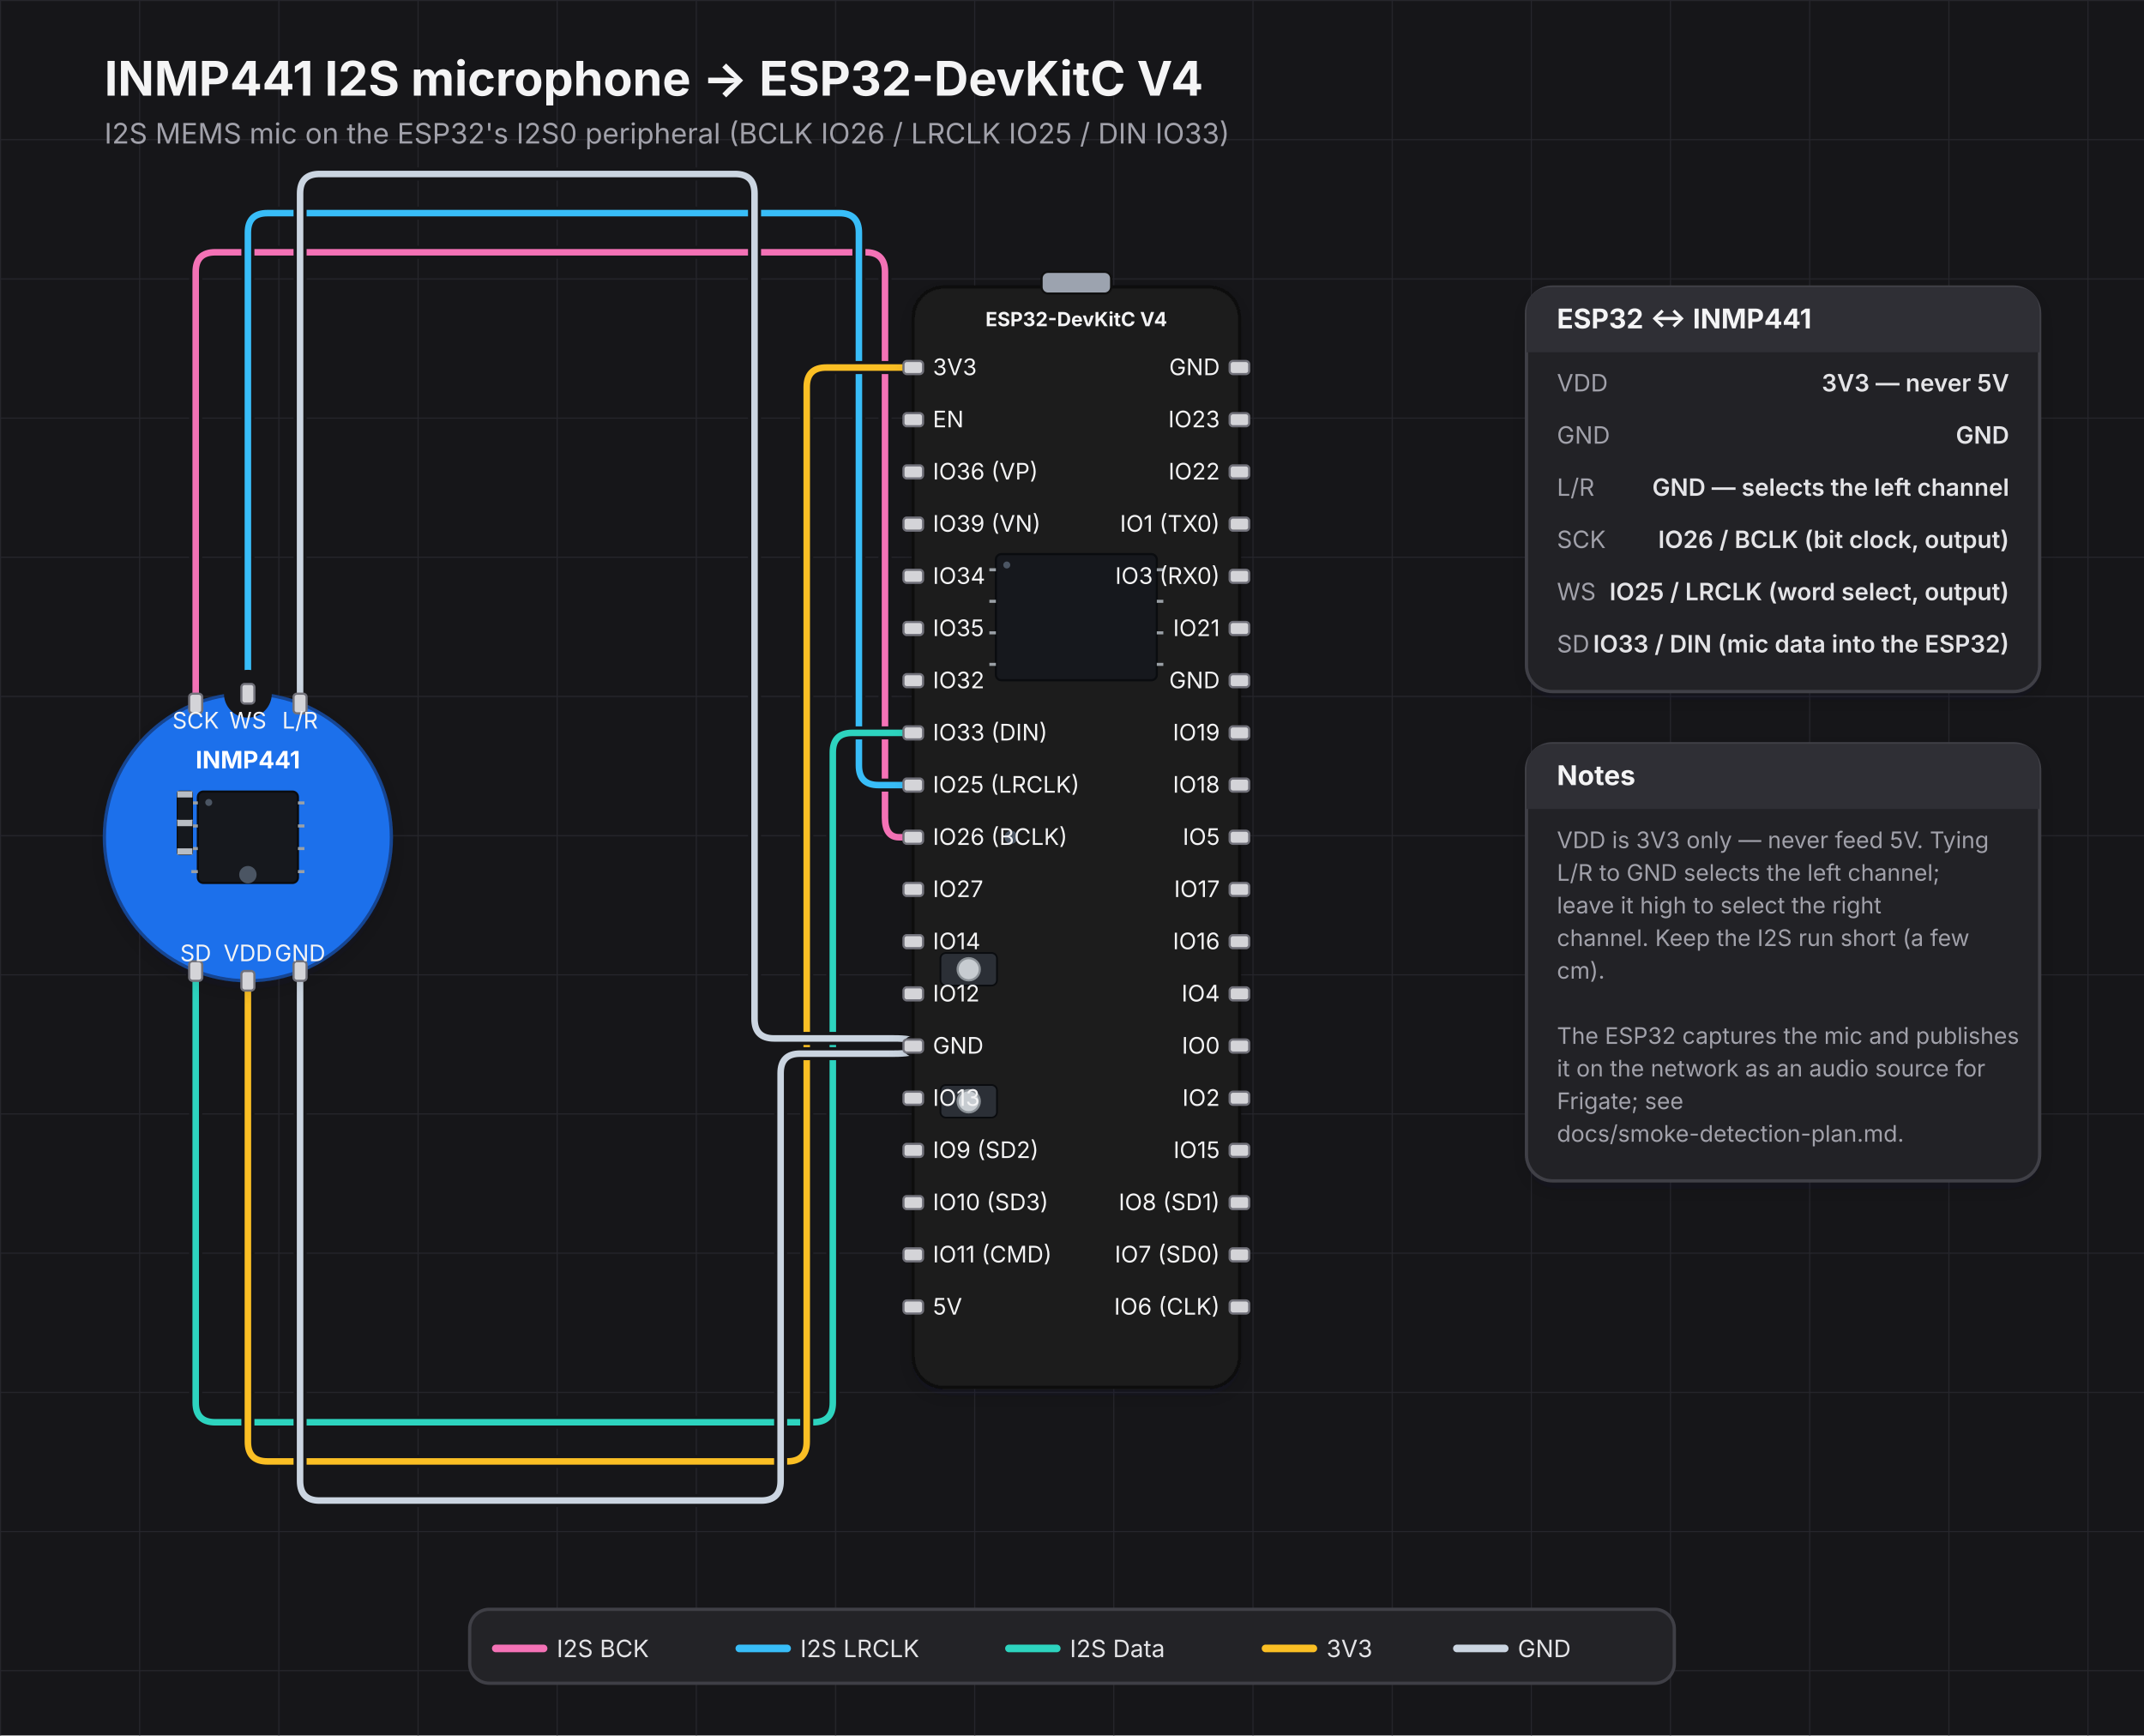
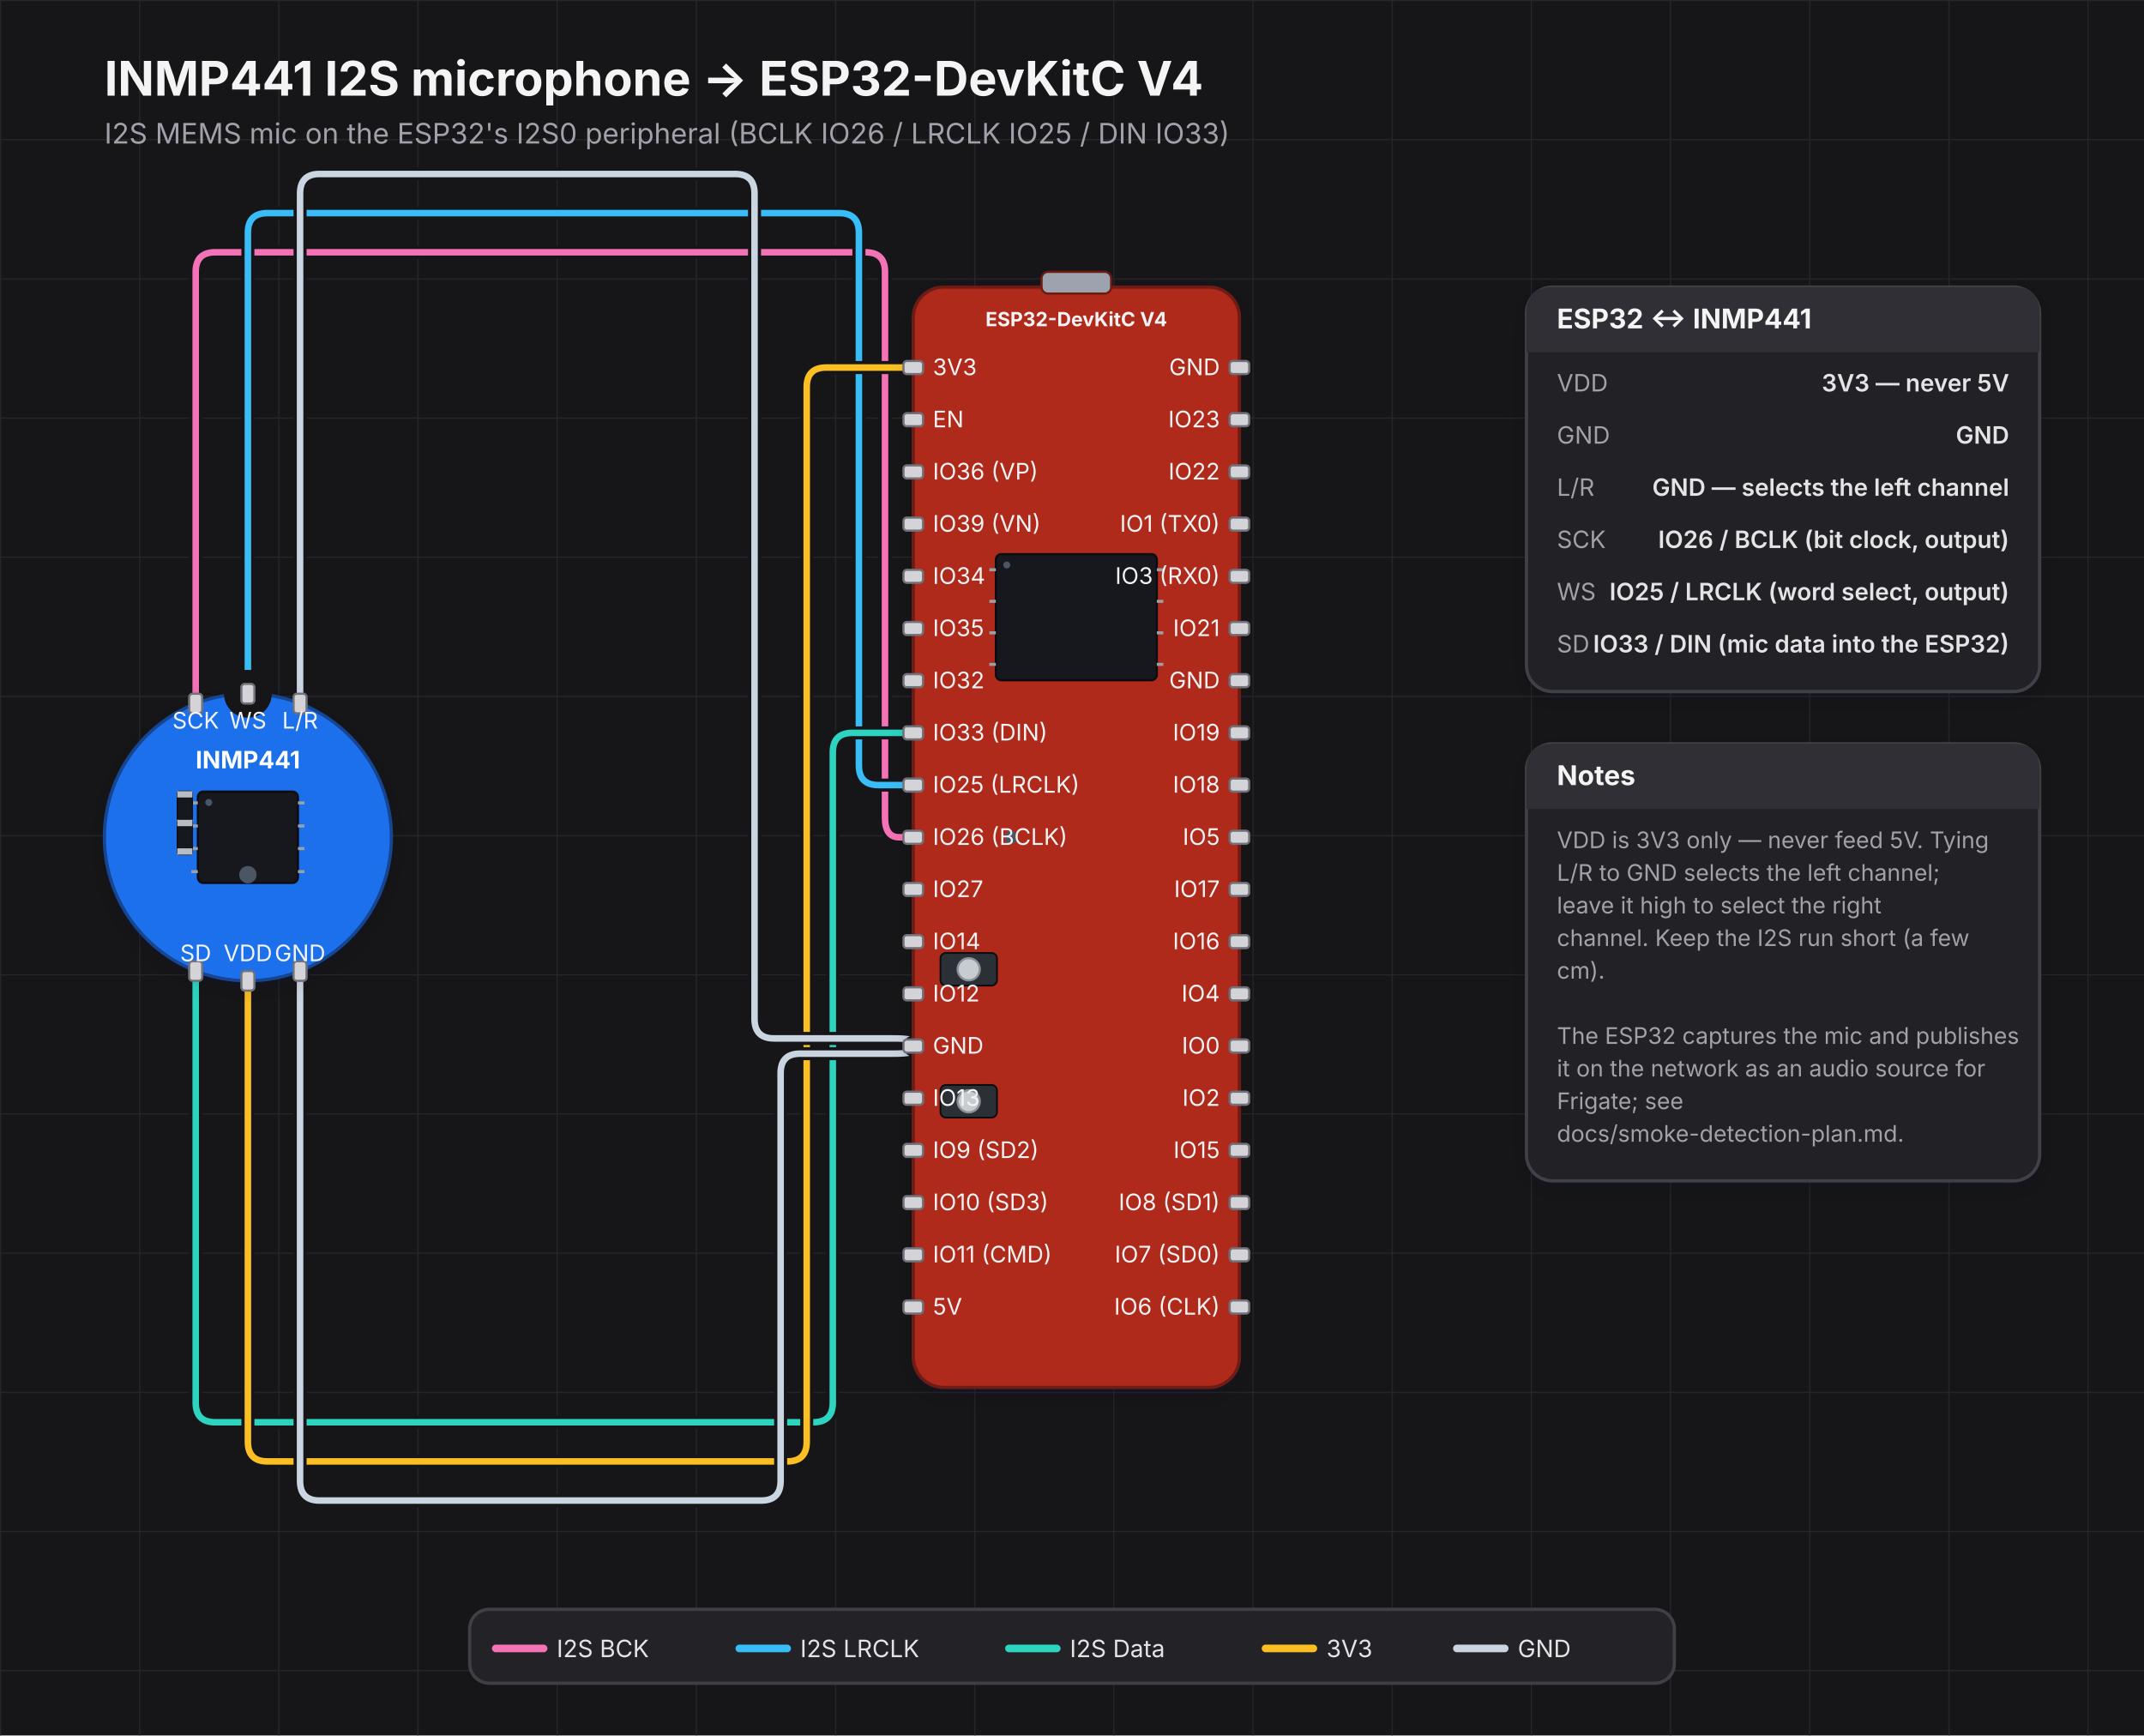
<svg xmlns="http://www.w3.org/2000/svg" width="986" height="798" viewBox="0 0 986 798" font-family="'Inter', 'Helvetica Neue', Arial, sans-serif">
  <defs>
    <filter id="soft" x="-20%" y="-20%" width="140%" height="140%">
      <feDropShadow dx="0" dy="3" stdDeviation="5" flood-color="#0f172a" flood-opacity="0.16" />
    </filter>
    <pattern id="wg-grid" width="64" height="64" patternUnits="userSpaceOnUse">
      <path d="M 64 0 L 0 0 0 64" fill="none" stroke="#26262c" stroke-width="1" />
    </pattern>
  </defs>
  <rect width="986" height="798" fill="#161619" />
  <rect width="986" height="798" fill="url(#wg-grid)" />
  <text x="48" y="44" font-size="22" font-weight="700" fill="#f4f4f5">INMP441 I2S microphone → ESP32-DevKitC V4</text>
  <text x="48" y="66" font-size="13" fill="#a1a1aa">I2S MEMS mic on the ESP32's I2S0 peripheral (BCLK IO26 / LRCLK IO25 / DIN IO33)</text>
  <path d="M 420.0 385.0 L 413.5 385.0 Q 407.0 385.0 407.0 376.0 L 407.0 125.0 Q 407.0 116.0 398.0 116.0 L 99.0 116.0 Q 90.0 116.0 90.0 125.0 L 90.0 323.5" fill="none" stroke="#161619" stroke-width="6.0" stroke-linecap="round" stroke-linejoin="round" />
  <path d="M 420.0 385.0 L 413.5 385.0 Q 407.0 385.0 407.0 376.0 L 407.0 125.0 Q 407.0 116.0 398.0 116.0 L 99.0 116.0 Q 90.0 116.0 90.0 125.0 L 90.0 323.5" fill="none" stroke="#f472b6" stroke-width="3.0" stroke-linecap="round" stroke-linejoin="round" />
  <circle cx="420.0" cy="385.0" r="4.0" fill="#f472b6" stroke="#161619" stroke-width="1.5" />
  <circle cx="90.0" cy="323.5" r="4.0" fill="#f472b6" stroke="#161619" stroke-width="1.5" />
  <path d="M 420.0 361.0 L 404.0 361.0 Q 395.0 361.0 395.0 352.0 L 395.0 107.0 Q 395.0 98.0 386.0 98.0 L 123.0 98.0 Q 114.0 98.0 114.0 107.0 L 114.0 319.0" fill="none" stroke="#161619" stroke-width="6.0" stroke-linecap="round" stroke-linejoin="round" />
  <path d="M 420.0 361.0 L 404.0 361.0 Q 395.0 361.0 395.0 352.0 L 395.0 107.0 Q 395.0 98.0 386.0 98.0 L 123.0 98.0 Q 114.0 98.0 114.0 107.0 L 114.0 319.0" fill="none" stroke="#38bdf8" stroke-width="3.0" stroke-linecap="round" stroke-linejoin="round" />
  <circle cx="420.0" cy="361.0" r="4.0" fill="#38bdf8" stroke="#161619" stroke-width="1.5" />
  <circle cx="114.0" cy="319.0" r="4.0" fill="#38bdf8" stroke="#161619" stroke-width="1.5" />
  <path d="M 420.0 337.0 L 392.0 337.0 Q 383.0 337.0 383.0 346.0 L 383.0 645.0 Q 383.0 654.0 374.0 654.0 L 99.0 654.0 Q 90.0 654.0 90.0 645.0 L 90.0 446.5" fill="none" stroke="#161619" stroke-width="6.0" stroke-linecap="round" stroke-linejoin="round" />
  <path d="M 420.0 337.0 L 392.0 337.0 Q 383.0 337.0 383.0 346.0 L 383.0 645.0 Q 383.0 654.0 374.0 654.0 L 99.0 654.0 Q 90.0 654.0 90.0 645.0 L 90.0 446.5" fill="none" stroke="#2dd4bf" stroke-width="3.0" stroke-linecap="round" stroke-linejoin="round" />
  <circle cx="420.0" cy="337.0" r="4.0" fill="#2dd4bf" stroke="#161619" stroke-width="1.5" />
  <circle cx="90.0" cy="446.5" r="4.0" fill="#2dd4bf" stroke="#161619" stroke-width="1.5" />
  <path d="M 420.0 169.0 L 380.0 169.0 Q 371.0 169.0 371.0 178.0 L 371.0 663.0 Q 371.0 672.0 362.0 672.0 L 123.0 672.0 Q 114.0 672.0 114.0 663.0 L 114.0 451.0" fill="none" stroke="#161619" stroke-width="6.0" stroke-linecap="round" stroke-linejoin="round" />
  <path d="M 420.0 169.0 L 380.0 169.0 Q 371.0 169.0 371.0 178.0 L 371.0 663.0 Q 371.0 672.0 362.0 672.0 L 123.0 672.0 Q 114.0 672.0 114.0 663.0 L 114.0 451.0" fill="none" stroke="#fbbf24" stroke-width="3.0" stroke-linecap="round" stroke-linejoin="round" />
  <circle cx="420.0" cy="169.0" r="4.0" fill="#fbbf24" stroke="#161619" stroke-width="1.5" />
  <circle cx="114.0" cy="451.0" r="4.0" fill="#fbbf24" stroke="#161619" stroke-width="1.5" />
  <path d="M 420.0 481.0 L 420.0 482.8 Q 420.0 484.5 411.0 484.5 L 368.0 484.5 Q 359.0 484.5 359.0 493.5 L 359.0 681.0 Q 359.0 690.0 350.0 690.0 L 147.0 690.0 Q 138.0 690.0 138.0 681.0 L 138.0 446.5" fill="none" stroke="#161619" stroke-width="6.0" stroke-linecap="round" stroke-linejoin="round" />
  <path d="M 420.0 481.0 L 420.0 482.8 Q 420.0 484.5 411.0 484.5 L 368.0 484.5 Q 359.0 484.5 359.0 493.5 L 359.0 681.0 Q 359.0 690.0 350.0 690.0 L 147.0 690.0 Q 138.0 690.0 138.0 681.0 L 138.0 446.5" fill="none" stroke="#cbd5e1" stroke-width="3.0" stroke-linecap="round" stroke-linejoin="round" />
  <circle cx="420.0" cy="481.0" r="4.0" fill="#cbd5e1" stroke="#161619" stroke-width="1.5" />
  <circle cx="138.0" cy="446.5" r="4.0" fill="#cbd5e1" stroke="#161619" stroke-width="1.5" />
  <path d="M 420.0 481.0 L 420.0 479.2 Q 420.0 477.5 411.0 477.5 L 356.0 477.5 Q 347.0 477.5 347.0 468.5 L 347.0 89.0 Q 347.0 80.0 338.0 80.0 L 147.0 80.0 Q 138.0 80.0 138.0 89.0 L 138.0 323.5" fill="none" stroke="#161619" stroke-width="6.0" stroke-linecap="round" stroke-linejoin="round" />
  <path d="M 420.0 481.0 L 420.0 479.2 Q 420.0 477.5 411.0 477.5 L 356.0 477.5 Q 347.0 477.5 347.0 468.5 L 347.0 89.0 Q 347.0 80.0 338.0 80.0 L 147.0 80.0 Q 138.0 80.0 138.0 89.0 L 138.0 323.5" fill="none" stroke="#cbd5e1" stroke-width="3.0" stroke-linecap="round" stroke-linejoin="round" />
  <circle cx="420.0" cy="481.0" r="4.0" fill="#cbd5e1" stroke="#161619" stroke-width="1.5" />
  <circle cx="138.0" cy="323.5" r="4.0" fill="#cbd5e1" stroke="#161619" stroke-width="1.5" />
  <g>
    <circle cx="114.0" cy="385.0" r="66.0" fill="#1f6feb" stroke="#134491" stroke-width="1.5" filter="url(#soft)" />
    <circle cx="114.0" cy="319.0" r="11.0" fill="#161619" />
    <rect x="91.0" y="364.0" width="46.0" height="42.0" rx="2.5" fill="#16181d" stroke="#0a0c0f" stroke-width="1" />
    <line x1="88.0" y1="369.2" x2="91.0" y2="369.2" stroke="#9aa0a6" stroke-width="1.4" />
    <line x1="137.0" y1="369.2" x2="140.0" y2="369.2" stroke="#9aa0a6" stroke-width="1.4" />
    <line x1="88.0" y1="379.8" x2="91.0" y2="379.8" stroke="#9aa0a6" stroke-width="1.4" />
    <line x1="137.0" y1="379.8" x2="140.0" y2="379.8" stroke="#9aa0a6" stroke-width="1.4" />
    <line x1="88.0" y1="390.2" x2="91.0" y2="390.2" stroke="#9aa0a6" stroke-width="1.4" />
    <line x1="137.0" y1="390.2" x2="140.0" y2="390.2" stroke="#9aa0a6" stroke-width="1.4" />
    <line x1="88.0" y1="400.8" x2="91.0" y2="400.8" stroke="#9aa0a6" stroke-width="1.4" />
    <line x1="137.0" y1="400.8" x2="140.0" y2="400.8" stroke="#9aa0a6" stroke-width="1.4" />
    <circle cx="96.0" cy="369.0" r="1.6" fill="#4b5563" />
    <circle cx="114.0" cy="402.2" r="4.0" fill="#4b5563" />
    <g transform="rotate(90 85.0 371.8)">
      <rect x="77.0" y="368.3" width="16.0" height="7.0" rx="1" fill="#15181d" stroke="#0a0c0f" stroke-width="0.5" />
      <rect x="77.0" y="368.3" width="2.9" height="7.0" fill="#b8bdc4" />
      <rect x="90.1" y="368.3" width="2.9" height="7.0" fill="#b8bdc4" />
    </g>
    <g transform="rotate(90 85.0 385.0)">
      <rect x="77.0" y="381.5" width="16.0" height="7.0" rx="1" fill="#15181d" stroke="#0a0c0f" stroke-width="0.5" />
      <rect x="77.0" y="381.5" width="2.9" height="7.0" fill="#b8bdc4" />
      <rect x="90.1" y="381.5" width="2.9" height="7.0" fill="#b8bdc4" />
    </g>
    <text x="114.0" y="353.3" text-anchor="middle" font-size="11" font-weight="700" fill="#ffffff">INMP441</text>
    <rect x="87.0" y="319.0" width="6.0" height="9.0" rx="1.5" fill="#d4d4d8" stroke="#71717a" stroke-width="1" />
    <text x="90.0" y="335.0" text-anchor="middle" font-size="10.5" fill="#f4f4f5">SCK</text>
    <rect x="111.0" y="314.5" width="6.0" height="9.0" rx="1.5" fill="#d4d4d8" stroke="#71717a" stroke-width="1" />
    <text x="114.0" y="335.0" text-anchor="middle" font-size="10.5" fill="#f4f4f5">WS</text>
    <rect x="135.0" y="319.0" width="6.0" height="9.0" rx="1.5" fill="#d4d4d8" stroke="#71717a" stroke-width="1" />
    <text x="138.0" y="335.0" text-anchor="middle" font-size="10.5" fill="#f4f4f5">L/R</text>
    <rect x="87.0" y="442.0" width="6.0" height="9.0" rx="1.5" fill="#d4d4d8" stroke="#71717a" stroke-width="1" />
    <text x="90.0" y="442.0" text-anchor="middle" font-size="10.5" fill="#f4f4f5">SD</text>
    <rect x="111.0" y="446.5" width="6.0" height="9.0" rx="1.5" fill="#d4d4d8" stroke="#71717a" stroke-width="1" />
    <text x="114.0" y="442.0" text-anchor="middle" font-size="10.5" fill="#f4f4f5">VDD</text>
    <rect x="135.0" y="442.0" width="6.0" height="9.0" rx="1.5" fill="#d4d4d8" stroke="#71717a" stroke-width="1" />
    <text x="138.0" y="442.0" text-anchor="middle" font-size="10.5" fill="#f4f4f5">GND</text>
  </g>
  <g>
-     <rect x="420.0" y="132.0" width="150.0" height="506.0" rx="14.0" fill="#1a1a1a" stroke="#101010" stroke-width="1.5" filter="url(#soft)" />
-     <rect x="479.0" y="125.0" width="32" height="10" rx="3" fill="#9ca3af" stroke="#101010" />
+     <rect x="420.0" y="132.0" width="150.0" height="506.0" rx="14.0" fill="#b02a1f" stroke="#6d1a13" stroke-width="1.5" filter="url(#soft)" />
+     <rect x="479.0" y="125.0" width="32" height="10" rx="3" fill="#9ca3af" stroke="#6d1a13" />
    <rect x="458.0" y="254.8" width="74.0" height="58.0" rx="2.5" fill="#16181d" stroke="#0a0c0f" stroke-width="1" />
    <line x1="455.0" y1="262.0" x2="458.0" y2="262.0" stroke="#9aa0a6" stroke-width="1.4" />
    <line x1="532.0" y1="262.0" x2="535.0" y2="262.0" stroke="#9aa0a6" stroke-width="1.4" />
    <line x1="455.0" y1="276.5" x2="458.0" y2="276.5" stroke="#9aa0a6" stroke-width="1.4" />
    <line x1="532.0" y1="276.5" x2="535.0" y2="276.5" stroke="#9aa0a6" stroke-width="1.4" />
    <line x1="455.0" y1="291.0" x2="458.0" y2="291.0" stroke="#9aa0a6" stroke-width="1.4" />
    <line x1="532.0" y1="291.0" x2="535.0" y2="291.0" stroke="#9aa0a6" stroke-width="1.4" />
    <line x1="455.0" y1="305.5" x2="458.0" y2="305.5" stroke="#9aa0a6" stroke-width="1.4" />
    <line x1="532.0" y1="305.5" x2="535.0" y2="305.5" stroke="#9aa0a6" stroke-width="1.4" />
    <circle cx="463.0" cy="259.8" r="1.6" fill="#4b5563" />
    <rect x="432.5" y="438.2" width="26.0" height="15.0" rx="2.5" fill="#2b2f36" stroke="#0a0c0f" stroke-width="0.8" />
    <circle cx="445.5" cy="445.7" r="5.1" fill="#c7ccd1" stroke="#8b9197" stroke-width="1" />
    <rect x="432.5" y="498.9" width="26.0" height="15.0" rx="2.5" fill="#2b2f36" stroke="#0a0c0f" stroke-width="0.8" />
    <circle cx="445.5" cy="506.4" r="5.1" fill="#c7ccd1" stroke="#8b9197" stroke-width="1" />
    <circle cx="465.0" cy="385.0" r="3.0" fill="#4b5563" />
    <text x="495.0" y="150.0" text-anchor="middle" font-size="9" font-weight="700" fill="#f4f4f5">ESP32-DevKitC V4</text>
    <rect x="415.5" y="166.0" width="9.0" height="6.0" rx="1.5" fill="#d4d4d8" stroke="#71717a" stroke-width="1" />
    <text x="429.0" y="172.5" text-anchor="start" font-size="10.5" fill="#f4f4f5">3V3</text>
    <rect x="415.5" y="190.0" width="9.0" height="6.0" rx="1.5" fill="#d4d4d8" stroke="#71717a" stroke-width="1" />
    <text x="429.0" y="196.5" text-anchor="start" font-size="10.5" fill="#f4f4f5">EN</text>
    <rect x="415.5" y="214.0" width="9.0" height="6.0" rx="1.5" fill="#d4d4d8" stroke="#71717a" stroke-width="1" />
    <text x="429.0" y="220.5" text-anchor="start" font-size="10.5" fill="#f4f4f5">IO36 (VP)</text>
    <rect x="415.5" y="238.0" width="9.0" height="6.0" rx="1.5" fill="#d4d4d8" stroke="#71717a" stroke-width="1" />
    <text x="429.0" y="244.5" text-anchor="start" font-size="10.5" fill="#f4f4f5">IO39 (VN)</text>
    <rect x="415.5" y="262.0" width="9.0" height="6.0" rx="1.5" fill="#d4d4d8" stroke="#71717a" stroke-width="1" />
    <text x="429.0" y="268.5" text-anchor="start" font-size="10.5" fill="#f4f4f5">IO34</text>
    <rect x="415.5" y="286.0" width="9.0" height="6.0" rx="1.5" fill="#d4d4d8" stroke="#71717a" stroke-width="1" />
    <text x="429.0" y="292.5" text-anchor="start" font-size="10.5" fill="#f4f4f5">IO35</text>
    <rect x="415.5" y="310.0" width="9.0" height="6.0" rx="1.5" fill="#d4d4d8" stroke="#71717a" stroke-width="1" />
    <text x="429.0" y="316.5" text-anchor="start" font-size="10.5" fill="#f4f4f5">IO32</text>
    <rect x="415.5" y="334.0" width="9.0" height="6.0" rx="1.5" fill="#d4d4d8" stroke="#71717a" stroke-width="1" />
    <text x="429.0" y="340.5" text-anchor="start" font-size="10.5" fill="#f4f4f5">IO33 (DIN)</text>
    <rect x="415.5" y="358.0" width="9.0" height="6.0" rx="1.5" fill="#d4d4d8" stroke="#71717a" stroke-width="1" />
    <text x="429.0" y="364.5" text-anchor="start" font-size="10.5" fill="#f4f4f5">IO25 (LRCLK)</text>
    <rect x="415.5" y="382.0" width="9.0" height="6.0" rx="1.5" fill="#d4d4d8" stroke="#71717a" stroke-width="1" />
    <text x="429.0" y="388.5" text-anchor="start" font-size="10.5" fill="#f4f4f5">IO26 (BCLK)</text>
    <rect x="415.5" y="406.0" width="9.0" height="6.0" rx="1.5" fill="#d4d4d8" stroke="#71717a" stroke-width="1" />
    <text x="429.0" y="412.5" text-anchor="start" font-size="10.5" fill="#f4f4f5">IO27</text>
    <rect x="415.5" y="430.0" width="9.0" height="6.0" rx="1.5" fill="#d4d4d8" stroke="#71717a" stroke-width="1" />
    <text x="429.0" y="436.5" text-anchor="start" font-size="10.5" fill="#f4f4f5">IO14</text>
    <rect x="415.5" y="454.0" width="9.0" height="6.0" rx="1.5" fill="#d4d4d8" stroke="#71717a" stroke-width="1" />
    <text x="429.0" y="460.5" text-anchor="start" font-size="10.5" fill="#f4f4f5">IO12</text>
    <rect x="415.5" y="478.0" width="9.0" height="6.0" rx="1.5" fill="#d4d4d8" stroke="#71717a" stroke-width="1" />
    <text x="429.0" y="484.5" text-anchor="start" font-size="10.5" fill="#f4f4f5">GND</text>
    <rect x="415.5" y="502.0" width="9.0" height="6.0" rx="1.5" fill="#d4d4d8" stroke="#71717a" stroke-width="1" />
    <text x="429.0" y="508.5" text-anchor="start" font-size="10.5" fill="#f4f4f5">IO13</text>
    <rect x="415.5" y="526.0" width="9.0" height="6.0" rx="1.5" fill="#d4d4d8" stroke="#71717a" stroke-width="1" />
    <text x="429.0" y="532.5" text-anchor="start" font-size="10.5" fill="#f4f4f5">IO9 (SD2)</text>
    <rect x="415.5" y="550.0" width="9.0" height="6.0" rx="1.5" fill="#d4d4d8" stroke="#71717a" stroke-width="1" />
    <text x="429.0" y="556.5" text-anchor="start" font-size="10.5" fill="#f4f4f5">IO10 (SD3)</text>
    <rect x="415.5" y="574.0" width="9.0" height="6.0" rx="1.5" fill="#d4d4d8" stroke="#71717a" stroke-width="1" />
    <text x="429.0" y="580.5" text-anchor="start" font-size="10.5" fill="#f4f4f5">IO11 (CMD)</text>
    <rect x="415.5" y="598.0" width="9.0" height="6.0" rx="1.5" fill="#d4d4d8" stroke="#71717a" stroke-width="1" />
    <text x="429.0" y="604.5" text-anchor="start" font-size="10.5" fill="#f4f4f5">5V</text>
    <rect x="565.5" y="166.0" width="9.0" height="6.0" rx="1.5" fill="#d4d4d8" stroke="#71717a" stroke-width="1" />
    <text x="561.0" y="172.5" text-anchor="end" font-size="10.5" fill="#f4f4f5">GND</text>
    <rect x="565.5" y="190.0" width="9.0" height="6.0" rx="1.5" fill="#d4d4d8" stroke="#71717a" stroke-width="1" />
    <text x="561.0" y="196.5" text-anchor="end" font-size="10.5" fill="#f4f4f5">IO23</text>
    <rect x="565.5" y="214.0" width="9.0" height="6.0" rx="1.5" fill="#d4d4d8" stroke="#71717a" stroke-width="1" />
    <text x="561.0" y="220.5" text-anchor="end" font-size="10.5" fill="#f4f4f5">IO22</text>
    <rect x="565.5" y="238.0" width="9.0" height="6.0" rx="1.5" fill="#d4d4d8" stroke="#71717a" stroke-width="1" />
    <text x="561.0" y="244.5" text-anchor="end" font-size="10.5" fill="#f4f4f5">IO1 (TX0)</text>
    <rect x="565.5" y="262.0" width="9.0" height="6.0" rx="1.5" fill="#d4d4d8" stroke="#71717a" stroke-width="1" />
    <text x="561.0" y="268.5" text-anchor="end" font-size="10.5" fill="#f4f4f5">IO3 (RX0)</text>
    <rect x="565.5" y="286.0" width="9.0" height="6.0" rx="1.5" fill="#d4d4d8" stroke="#71717a" stroke-width="1" />
    <text x="561.0" y="292.5" text-anchor="end" font-size="10.5" fill="#f4f4f5">IO21</text>
    <rect x="565.5" y="310.0" width="9.0" height="6.0" rx="1.5" fill="#d4d4d8" stroke="#71717a" stroke-width="1" />
    <text x="561.0" y="316.5" text-anchor="end" font-size="10.5" fill="#f4f4f5">GND</text>
    <rect x="565.5" y="334.0" width="9.0" height="6.0" rx="1.5" fill="#d4d4d8" stroke="#71717a" stroke-width="1" />
    <text x="561.0" y="340.5" text-anchor="end" font-size="10.5" fill="#f4f4f5">IO19</text>
    <rect x="565.5" y="358.0" width="9.0" height="6.0" rx="1.5" fill="#d4d4d8" stroke="#71717a" stroke-width="1" />
    <text x="561.0" y="364.5" text-anchor="end" font-size="10.5" fill="#f4f4f5">IO18</text>
    <rect x="565.5" y="382.0" width="9.0" height="6.0" rx="1.5" fill="#d4d4d8" stroke="#71717a" stroke-width="1" />
    <text x="561.0" y="388.5" text-anchor="end" font-size="10.5" fill="#f4f4f5">IO5</text>
    <rect x="565.5" y="406.0" width="9.0" height="6.0" rx="1.5" fill="#d4d4d8" stroke="#71717a" stroke-width="1" />
    <text x="561.0" y="412.5" text-anchor="end" font-size="10.5" fill="#f4f4f5">IO17</text>
    <rect x="565.5" y="430.0" width="9.0" height="6.0" rx="1.5" fill="#d4d4d8" stroke="#71717a" stroke-width="1" />
    <text x="561.0" y="436.5" text-anchor="end" font-size="10.5" fill="#f4f4f5">IO16</text>
    <rect x="565.5" y="454.0" width="9.0" height="6.0" rx="1.5" fill="#d4d4d8" stroke="#71717a" stroke-width="1" />
    <text x="561.0" y="460.5" text-anchor="end" font-size="10.5" fill="#f4f4f5">IO4</text>
    <rect x="565.5" y="478.0" width="9.0" height="6.0" rx="1.5" fill="#d4d4d8" stroke="#71717a" stroke-width="1" />
    <text x="561.0" y="484.5" text-anchor="end" font-size="10.5" fill="#f4f4f5">IO0</text>
    <rect x="565.5" y="502.0" width="9.0" height="6.0" rx="1.5" fill="#d4d4d8" stroke="#71717a" stroke-width="1" />
    <text x="561.0" y="508.5" text-anchor="end" font-size="10.5" fill="#f4f4f5">IO2</text>
    <rect x="565.5" y="526.0" width="9.0" height="6.0" rx="1.5" fill="#d4d4d8" stroke="#71717a" stroke-width="1" />
    <text x="561.0" y="532.5" text-anchor="end" font-size="10.5" fill="#f4f4f5">IO15</text>
    <rect x="565.5" y="550.0" width="9.0" height="6.0" rx="1.5" fill="#d4d4d8" stroke="#71717a" stroke-width="1" />
    <text x="561.0" y="556.5" text-anchor="end" font-size="10.5" fill="#f4f4f5">IO8 (SD1)</text>
    <rect x="565.5" y="574.0" width="9.0" height="6.0" rx="1.5" fill="#d4d4d8" stroke="#71717a" stroke-width="1" />
    <text x="561.0" y="580.5" text-anchor="end" font-size="10.5" fill="#f4f4f5">IO7 (SD0)</text>
    <rect x="565.5" y="598.0" width="9.0" height="6.0" rx="1.5" fill="#d4d4d8" stroke="#71717a" stroke-width="1" />
    <text x="561.0" y="604.5" text-anchor="end" font-size="10.5" fill="#f4f4f5">IO6 (CLK)</text>
  </g>
  <g>
    <rect x="702.0" y="132.0" width="236.0" height="186.0" rx="12.0" fill="#232327" stroke="#3f3f46" stroke-width="1.5" filter="url(#soft)" />
    <path d="M 702.0 162.0 L 702.0 144.0 Q 702.0 132.0 714.0 132.0 L 926.0 132.0 Q 938.0 132.0 938.0 144.0 L 938.0 162.0 Z" fill="#2f2f35" />
    <text x="716.0" y="151.0" font-size="12.5" font-weight="700" fill="#f4f4f5">ESP32 ↔ INMP441</text>
    <text x="716.0" y="180.0" font-size="11" fill="#a1a1aa">VDD</text>
    <text x="924.0" y="180.0" text-anchor="end" font-size="11" font-weight="600" fill="#e4e4e7">3V3 — never 5V</text>
    <text x="716.0" y="204.0" font-size="11" fill="#a1a1aa">GND</text>
    <text x="924.0" y="204.0" text-anchor="end" font-size="11" font-weight="600" fill="#e4e4e7">GND</text>
    <text x="716.0" y="228.0" font-size="11" fill="#a1a1aa">L/R</text>
    <text x="924.0" y="228.0" text-anchor="end" font-size="11" font-weight="600" fill="#e4e4e7">GND — selects the left channel</text>
    <text x="716.0" y="252.0" font-size="11" fill="#a1a1aa">SCK</text>
    <text x="924.0" y="252.0" text-anchor="end" font-size="11" font-weight="600" fill="#e4e4e7">IO26 / BCLK (bit clock, output)</text>
    <text x="716.0" y="276.0" font-size="11" fill="#a1a1aa">WS</text>
    <text x="924.0" y="276.0" text-anchor="end" font-size="11" font-weight="600" fill="#e4e4e7">IO25 / LRCLK (word select, output)</text>
    <text x="716.0" y="300.0" font-size="11" fill="#a1a1aa">SD</text>
    <text x="924.0" y="300.0" text-anchor="end" font-size="11" font-weight="600" fill="#e4e4e7">IO33 / DIN (mic data into the ESP32)</text>
  </g>
  <g>
    <rect x="702.0" y="342.0" width="236.0" height="201.0" rx="12.0" fill="#232327" stroke="#3f3f46" stroke-width="1.5" filter="url(#soft)" />
    <path d="M 702.0 372.0 L 702.0 354.0 Q 702.0 342.0 714.0 342.0 L 926.0 342.0 Q 938.0 342.0 938.0 354.0 L 938.0 372.0 Z" fill="#2f2f35" />
    <text x="716.0" y="361.0" font-size="12.5" font-weight="700" fill="#f4f4f5">Notes</text>
    <text x="716.0" y="390.0" font-size="10.5" fill="#a1a1aa">VDD is 3V3 only — never feed 5V. Tying</text>
    <text x="716.0" y="405.0" font-size="10.5" fill="#a1a1aa">L/R to GND selects the left channel;</text>
    <text x="716.0" y="420.0" font-size="10.5" fill="#a1a1aa">leave it high to select the right</text>
    <text x="716.0" y="435.0" font-size="10.5" fill="#a1a1aa">channel. Keep the I2S run short (a few</text>
    <text x="716.0" y="450.0" font-size="10.5" fill="#a1a1aa">cm).</text>
    <text x="716.0" y="480.0" font-size="10.5" fill="#a1a1aa">The ESP32 captures the mic and publishes</text>
    <text x="716.0" y="495.0" font-size="10.5" fill="#a1a1aa">it on the network as an audio source for</text>
    <text x="716.0" y="510.0" font-size="10.5" fill="#a1a1aa">Frigate; see</text>
    <text x="716.0" y="525.0" font-size="10.5" fill="#a1a1aa">docs/smoke-detection-plan.md.</text>
  </g>
  <g>
    <rect x="216.0" y="740.0" width="554" height="34" rx="9" fill="#232327" stroke="#3f3f46" stroke-width="1.5" />
    <line x1="228.0" y1="758.0" x2="250.0" y2="758.0" stroke="#f472b6" stroke-width="3.5" stroke-linecap="round" />
    <text x="256.0" y="762.0" font-size="11" fill="#e4e4e7">I2S BCK</text>
    <line x1="340.0" y1="758.0" x2="362.0" y2="758.0" stroke="#38bdf8" stroke-width="3.5" stroke-linecap="round" />
    <text x="368.0" y="762.0" font-size="11" fill="#e4e4e7">I2S LRCLK</text>
    <line x1="464.0" y1="758.0" x2="486.0" y2="758.0" stroke="#2dd4bf" stroke-width="3.5" stroke-linecap="round" />
    <text x="492.0" y="762.0" font-size="11" fill="#e4e4e7">I2S Data</text>
    <line x1="582.0" y1="758.0" x2="604.0" y2="758.0" stroke="#fbbf24" stroke-width="3.5" stroke-linecap="round" />
    <text x="610.0" y="762.0" font-size="11" fill="#e4e4e7">3V3</text>
    <line x1="670.0" y1="758.0" x2="692.0" y2="758.0" stroke="#cbd5e1" stroke-width="3.5" stroke-linecap="round" />
    <text x="698.0" y="762.0" font-size="11" fill="#e4e4e7">GND</text>
  </g>
</svg>
